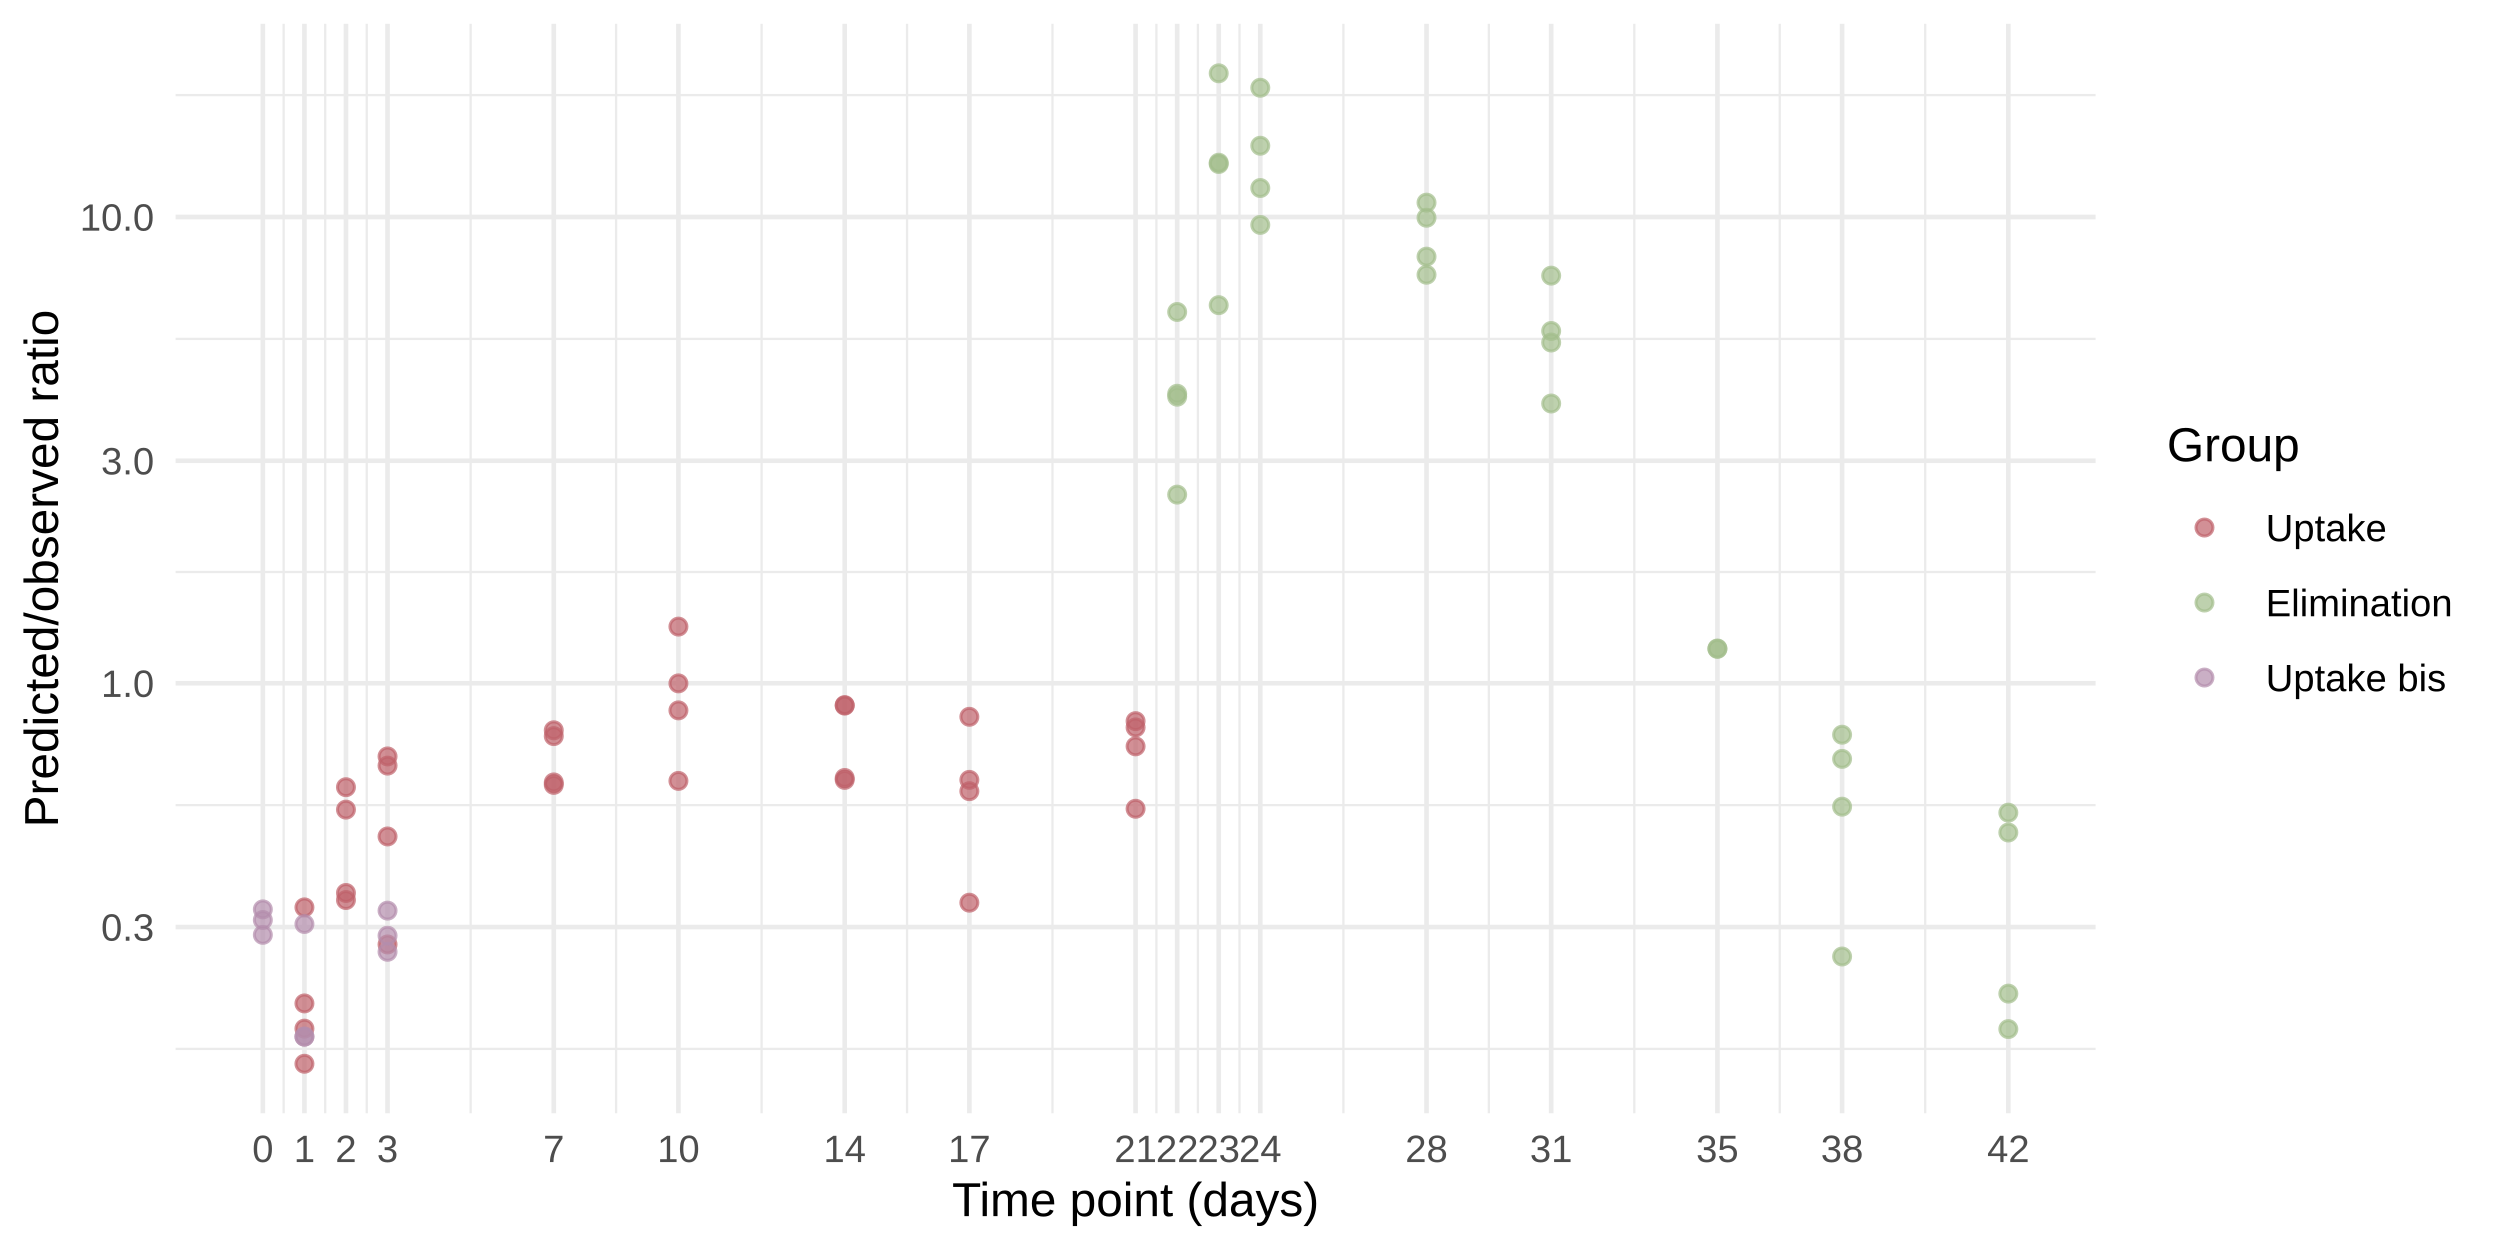
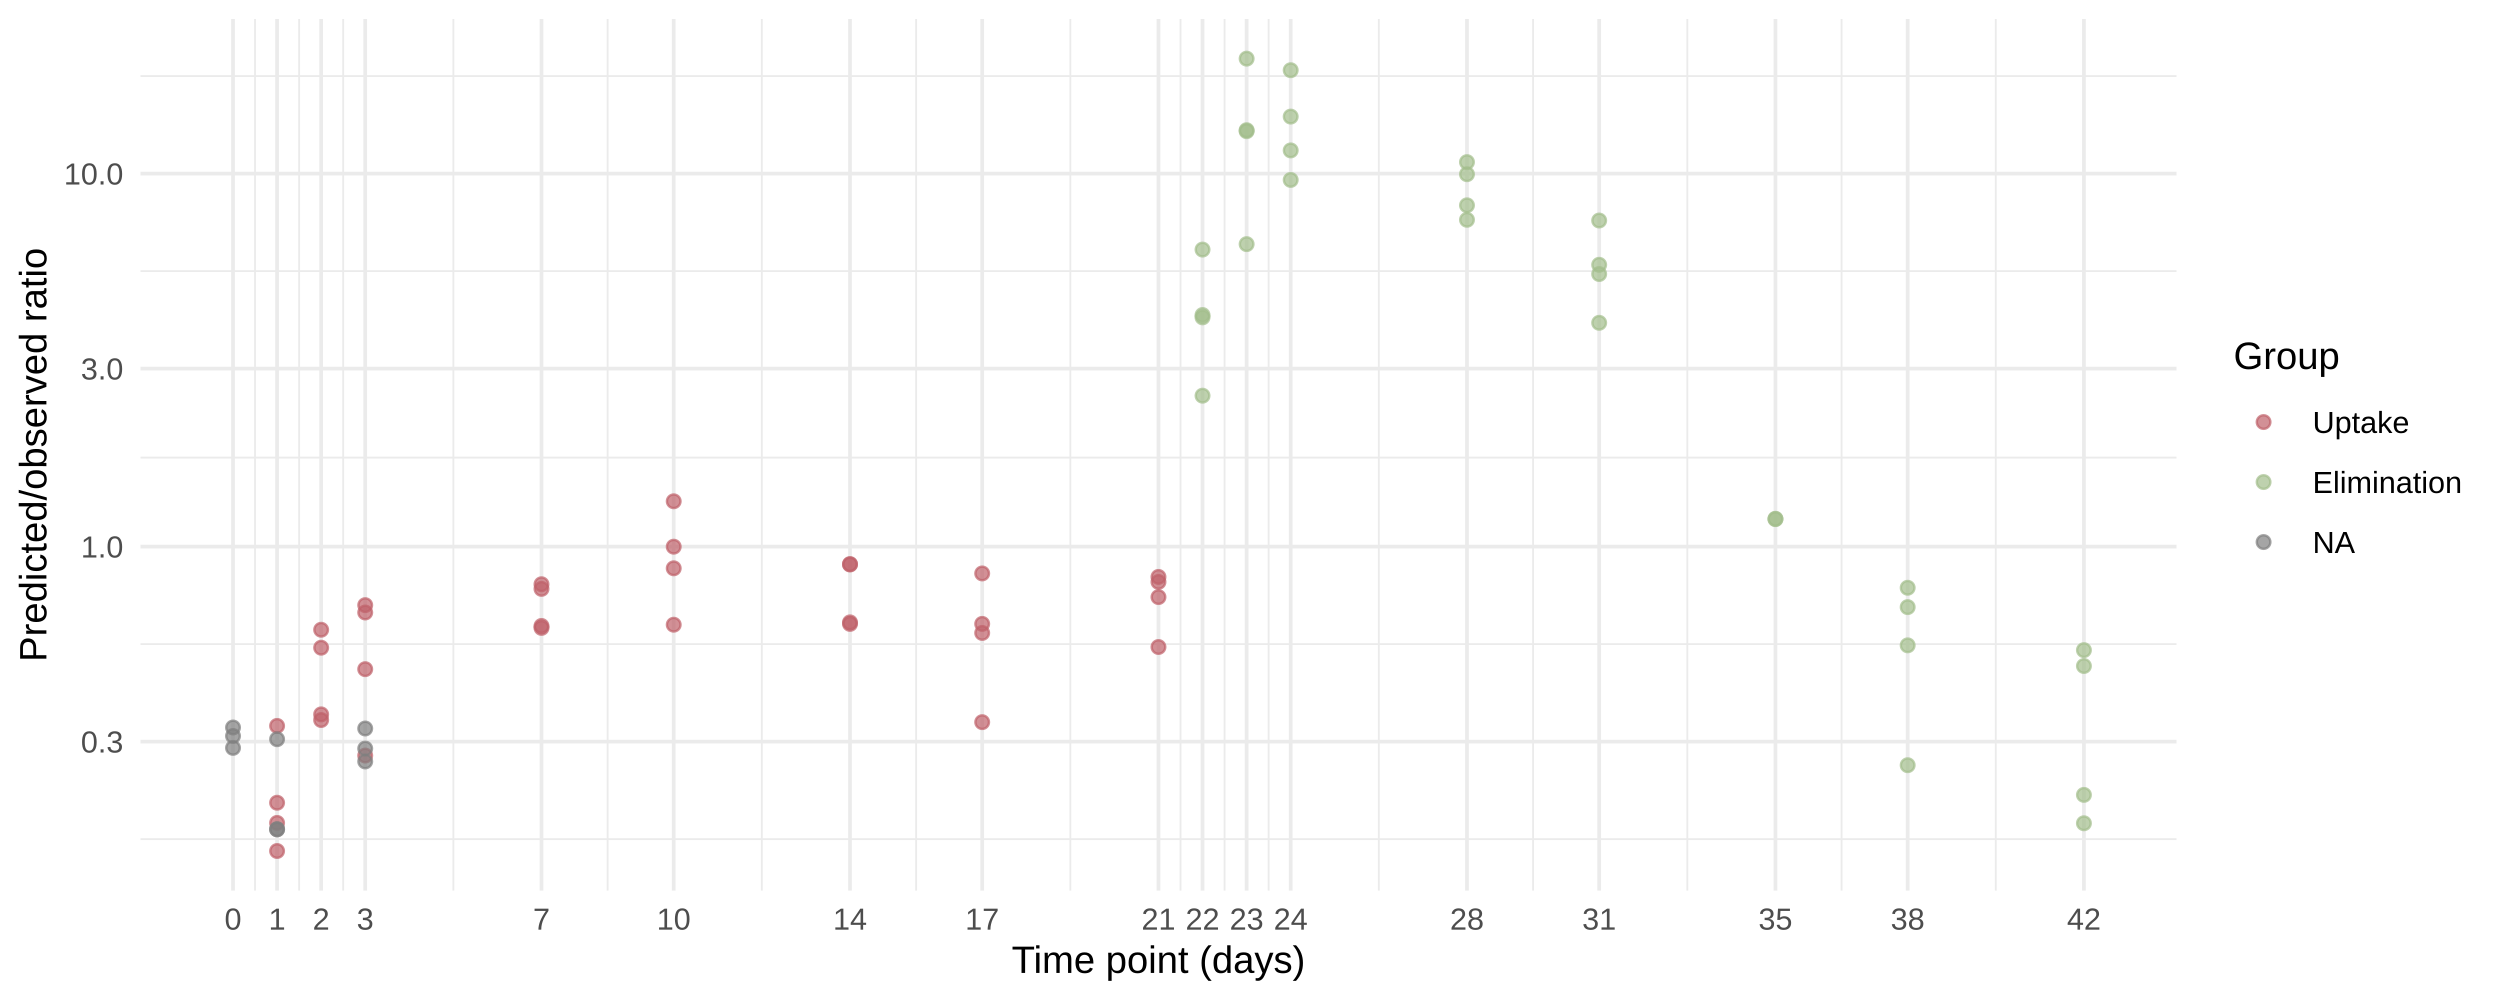
- <svg xmlns="http://www.w3.org/2000/svg" width="576.00pt" height="288.00pt" viewBox="0 0 576.00 288.00">
+ <svg xmlns="http://www.w3.org/2000/svg" width="720.00pt" height="288.00pt" viewBox="0 0 720.00 288.00">
  <g class="svglite">
    <defs>
      <style type="text/css">
    .svglite line, .svglite polyline, .svglite polygon, .svglite path, .svglite rect, .svglite circle {
      fill: none;
      stroke: #000000;
      stroke-linecap: round;
      stroke-linejoin: round;
      stroke-miterlimit: 10.00;
    }
    .svglite text {
      white-space: pre;
    }
    .svglite g.glyphgroup path {
      fill: inherit;
      stroke: none;
    }
  </style>
    </defs>
    <rect width="100%" height="100%" style="stroke: none; fill: #FFFFFF;" />
    <defs>
-       <clipPath id="cpMC4wMHw1NzYuMDB8MC4wMHwyODguMDA=">
-         <rect x="0.00" y="0.00" width="576.00" height="288.00" />
+       <clipPath id="cpMC4wMHw3MjAuMDB8MC4wMHwyODguMDA=">
+         <rect x="0.00" y="0.00" width="720.00" height="288.00" />
      </clipPath>
    </defs>
-     <g clip-path="url(#cpMC4wMHw1NzYuMDB8MC4wMHwyODguMDA=)">
-       <rect x="0.00" y="0.00" width="576.00" height="288.00" style="stroke-width: 1.07; stroke: none; fill: #FFFFFF;" />
+     <g clip-path="url(#cpMC4wMHw3MjAuMDB8MC4wMHwyODguMDA=)">
+       <rect x="0.00" y="0.00" width="720.00" height="288.00" style="stroke-width: 1.07; stroke: none; fill: #FFFFFF;" />
    </g>
    <defs>
-       <clipPath id="cpNDAuNDZ8NDgyLjgzfDUuNDh8MjU2LjUw">
-         <rect x="40.46" y="5.48" width="442.37" height="251.02" />
+       <clipPath id="cpNDAuNDZ8NjI2LjgzfDUuNDh8MjU2LjUw">
+         <rect x="40.46" y="5.48" width="586.37" height="251.02" />
      </clipPath>
    </defs>
-     <g clip-path="url(#cpNDAuNDZ8NDgyLjgzfDUuNDh8MjU2LjUw)">
-       <polyline points="40.46,241.67 482.83,241.67 " style="stroke-width: 0.53; stroke: #EBEBEB; stroke-linecap: butt;" />
-       <polyline points="40.46,185.50 482.83,185.50 " style="stroke-width: 0.53; stroke: #EBEBEB; stroke-linecap: butt;" />
-       <polyline points="40.46,131.79 482.83,131.79 " style="stroke-width: 0.53; stroke: #EBEBEB; stroke-linecap: butt;" />
-       <polyline points="40.46,78.08 482.83,78.08 " style="stroke-width: 0.53; stroke: #EBEBEB; stroke-linecap: butt;" />
-       <polyline points="40.46,21.91 482.83,21.91 " style="stroke-width: 0.53; stroke: #EBEBEB; stroke-linecap: butt;" />
-       <polyline points="65.35,256.50 65.35,5.48 " style="stroke-width: 0.53; stroke: #EBEBEB; stroke-linecap: butt;" />
-       <polyline points="74.93,256.50 74.93,5.48 " style="stroke-width: 0.53; stroke: #EBEBEB; stroke-linecap: butt;" />
-       <polyline points="84.50,256.50 84.50,5.48 " style="stroke-width: 0.53; stroke: #EBEBEB; stroke-linecap: butt;" />
-       <polyline points="108.44,256.50 108.44,5.48 " style="stroke-width: 0.53; stroke: #EBEBEB; stroke-linecap: butt;" />
-       <polyline points="141.95,256.50 141.95,5.48 " style="stroke-width: 0.53; stroke: #EBEBEB; stroke-linecap: butt;" />
-       <polyline points="175.47,256.50 175.47,5.48 " style="stroke-width: 0.53; stroke: #EBEBEB; stroke-linecap: butt;" />
-       <polyline points="208.98,256.50 208.98,5.48 " style="stroke-width: 0.53; stroke: #EBEBEB; stroke-linecap: butt;" />
-       <polyline points="242.49,256.50 242.49,5.48 " style="stroke-width: 0.53; stroke: #EBEBEB; stroke-linecap: butt;" />
-       <polyline points="266.43,256.50 266.43,5.48 " style="stroke-width: 0.53; stroke: #EBEBEB; stroke-linecap: butt;" />
-       <polyline points="276.00,256.50 276.00,5.48 " style="stroke-width: 0.53; stroke: #EBEBEB; stroke-linecap: butt;" />
-       <polyline points="285.58,256.50 285.58,5.48 " style="stroke-width: 0.53; stroke: #EBEBEB; stroke-linecap: butt;" />
-       <polyline points="309.52,256.50 309.52,5.48 " style="stroke-width: 0.53; stroke: #EBEBEB; stroke-linecap: butt;" />
-       <polyline points="343.03,256.50 343.03,5.48 " style="stroke-width: 0.53; stroke: #EBEBEB; stroke-linecap: butt;" />
-       <polyline points="376.54,256.50 376.54,5.48 " style="stroke-width: 0.53; stroke: #EBEBEB; stroke-linecap: butt;" />
-       <polyline points="410.06,256.50 410.06,5.48 " style="stroke-width: 0.53; stroke: #EBEBEB; stroke-linecap: butt;" />
-       <polyline points="443.57,256.50 443.57,5.48 " style="stroke-width: 0.53; stroke: #EBEBEB; stroke-linecap: butt;" />
-       <polyline points="40.46,213.59 482.83,213.59 " style="stroke-width: 1.07; stroke: #EBEBEB; stroke-linecap: butt;" />
-       <polyline points="40.46,157.42 482.83,157.42 " style="stroke-width: 1.07; stroke: #EBEBEB; stroke-linecap: butt;" />
-       <polyline points="40.46,106.16 482.83,106.16 " style="stroke-width: 1.07; stroke: #EBEBEB; stroke-linecap: butt;" />
-       <polyline points="40.46,50.00 482.83,50.00 " style="stroke-width: 1.07; stroke: #EBEBEB; stroke-linecap: butt;" />
-       <polyline points="70.14,256.50 70.14,5.48 " style="stroke-width: 1.07; stroke: #EBEBEB; stroke-linecap: butt;" />
-       <polyline points="79.71,256.50 79.71,5.48 " style="stroke-width: 1.07; stroke: #EBEBEB; stroke-linecap: butt;" />
-       <polyline points="89.29,256.50 89.29,5.48 " style="stroke-width: 1.07; stroke: #EBEBEB; stroke-linecap: butt;" />
-       <polyline points="127.59,256.50 127.59,5.48 " style="stroke-width: 1.07; stroke: #EBEBEB; stroke-linecap: butt;" />
-       <polyline points="156.31,256.50 156.31,5.48 " style="stroke-width: 1.07; stroke: #EBEBEB; stroke-linecap: butt;" />
-       <polyline points="194.62,256.50 194.62,5.48 " style="stroke-width: 1.07; stroke: #EBEBEB; stroke-linecap: butt;" />
-       <polyline points="223.34,256.50 223.34,5.48 " style="stroke-width: 1.07; stroke: #EBEBEB; stroke-linecap: butt;" />
-       <polyline points="261.64,256.50 261.64,5.48 " style="stroke-width: 1.07; stroke: #EBEBEB; stroke-linecap: butt;" />
-       <polyline points="271.22,256.50 271.22,5.48 " style="stroke-width: 1.07; stroke: #EBEBEB; stroke-linecap: butt;" />
-       <polyline points="280.79,256.50 280.79,5.48 " style="stroke-width: 1.07; stroke: #EBEBEB; stroke-linecap: butt;" />
-       <polyline points="290.37,256.50 290.37,5.48 " style="stroke-width: 1.07; stroke: #EBEBEB; stroke-linecap: butt;" />
-       <polyline points="328.67,256.50 328.67,5.48 " style="stroke-width: 1.07; stroke: #EBEBEB; stroke-linecap: butt;" />
-       <polyline points="357.39,256.50 357.39,5.48 " style="stroke-width: 1.07; stroke: #EBEBEB; stroke-linecap: butt;" />
-       <polyline points="395.69,256.50 395.69,5.48 " style="stroke-width: 1.07; stroke: #EBEBEB; stroke-linecap: butt;" />
-       <polyline points="424.42,256.50 424.42,5.48 " style="stroke-width: 1.07; stroke: #EBEBEB; stroke-linecap: butt;" />
-       <polyline points="462.72,256.50 462.72,5.48 " style="stroke-width: 1.07; stroke: #EBEBEB; stroke-linecap: butt;" />
-       <polyline points="60.56,256.50 60.56,5.48 " style="stroke-width: 1.07; stroke: #EBEBEB; stroke-linecap: butt;" />
-       <circle cx="70.14" cy="209.06" r="1.95" style="stroke-width: 0.71; stroke: #BF616A; stroke-opacity: 0.70; fill: #BF616A; fill-opacity: 0.70;" />
-       <circle cx="70.14" cy="237.00" r="1.95" style="stroke-width: 0.71; stroke: #BF616A; stroke-opacity: 0.70; fill: #BF616A; fill-opacity: 0.70;" />
-       <circle cx="70.14" cy="231.19" r="1.95" style="stroke-width: 0.71; stroke: #BF616A; stroke-opacity: 0.70; fill: #BF616A; fill-opacity: 0.70;" />
-       <circle cx="70.14" cy="245.09" r="1.95" style="stroke-width: 0.71; stroke: #BF616A; stroke-opacity: 0.70; fill: #BF616A; fill-opacity: 0.70;" />
-       <circle cx="79.71" cy="181.37" r="1.95" style="stroke-width: 0.71; stroke: #BF616A; stroke-opacity: 0.70; fill: #BF616A; fill-opacity: 0.70;" />
-       <circle cx="79.71" cy="207.37" r="1.95" style="stroke-width: 0.71; stroke: #BF616A; stroke-opacity: 0.70; fill: #BF616A; fill-opacity: 0.70;" />
-       <circle cx="79.71" cy="205.74" r="1.95" style="stroke-width: 0.71; stroke: #BF616A; stroke-opacity: 0.70; fill: #BF616A; fill-opacity: 0.70;" />
-       <circle cx="79.71" cy="186.54" r="1.95" style="stroke-width: 0.71; stroke: #BF616A; stroke-opacity: 0.70; fill: #BF616A; fill-opacity: 0.70;" />
-       <circle cx="89.29" cy="174.28" r="1.95" style="stroke-width: 0.71; stroke: #BF616A; stroke-opacity: 0.70; fill: #BF616A; fill-opacity: 0.70;" />
-       <circle cx="89.29" cy="176.40" r="1.95" style="stroke-width: 0.71; stroke: #BF616A; stroke-opacity: 0.70; fill: #BF616A; fill-opacity: 0.70;" />
-       <circle cx="89.29" cy="217.60" r="1.95" style="stroke-width: 0.71; stroke: #BF616A; stroke-opacity: 0.70; fill: #BF616A; fill-opacity: 0.70;" />
-       <circle cx="89.29" cy="192.72" r="1.95" style="stroke-width: 0.71; stroke: #BF616A; stroke-opacity: 0.70; fill: #BF616A; fill-opacity: 0.70;" />
-       <circle cx="127.59" cy="180.27" r="1.95" style="stroke-width: 0.71; stroke: #BF616A; stroke-opacity: 0.70; fill: #BF616A; fill-opacity: 0.70;" />
-       <circle cx="127.59" cy="168.26" r="1.95" style="stroke-width: 0.71; stroke: #BF616A; stroke-opacity: 0.70; fill: #BF616A; fill-opacity: 0.70;" />
-       <circle cx="127.59" cy="169.60" r="1.95" style="stroke-width: 0.71; stroke: #BF616A; stroke-opacity: 0.70; fill: #BF616A; fill-opacity: 0.70;" />
-       <circle cx="127.59" cy="180.84" r="1.95" style="stroke-width: 0.71; stroke: #BF616A; stroke-opacity: 0.70; fill: #BF616A; fill-opacity: 0.70;" />
-       <circle cx="156.31" cy="163.67" r="1.95" style="stroke-width: 0.71; stroke: #BF616A; stroke-opacity: 0.70; fill: #BF616A; fill-opacity: 0.70;" />
-       <circle cx="156.31" cy="144.37" r="1.95" style="stroke-width: 0.71; stroke: #BF616A; stroke-opacity: 0.70; fill: #BF616A; fill-opacity: 0.70;" />
-       <circle cx="156.31" cy="179.92" r="1.95" style="stroke-width: 0.71; stroke: #BF616A; stroke-opacity: 0.70; fill: #BF616A; fill-opacity: 0.70;" />
-       <circle cx="156.31" cy="157.45" r="1.95" style="stroke-width: 0.71; stroke: #BF616A; stroke-opacity: 0.70; fill: #BF616A; fill-opacity: 0.70;" />
-       <circle cx="194.62" cy="179.69" r="1.95" style="stroke-width: 0.71; stroke: #BF616A; stroke-opacity: 0.70; fill: #BF616A; fill-opacity: 0.70;" />
-       <circle cx="194.62" cy="162.45" r="1.95" style="stroke-width: 0.71; stroke: #BF616A; stroke-opacity: 0.70; fill: #BF616A; fill-opacity: 0.70;" />
-       <circle cx="194.62" cy="162.58" r="1.95" style="stroke-width: 0.71; stroke: #BF616A; stroke-opacity: 0.70; fill: #BF616A; fill-opacity: 0.70;" />
-       <circle cx="194.62" cy="179.24" r="1.95" style="stroke-width: 0.71; stroke: #BF616A; stroke-opacity: 0.70; fill: #BF616A; fill-opacity: 0.70;" />
-       <circle cx="223.34" cy="179.68" r="1.95" style="stroke-width: 0.71; stroke: #BF616A; stroke-opacity: 0.70; fill: #BF616A; fill-opacity: 0.70;" />
-       <circle cx="223.34" cy="165.15" r="1.95" style="stroke-width: 0.71; stroke: #BF616A; stroke-opacity: 0.70; fill: #BF616A; fill-opacity: 0.70;" />
-       <circle cx="223.34" cy="182.29" r="1.95" style="stroke-width: 0.71; stroke: #BF616A; stroke-opacity: 0.70; fill: #BF616A; fill-opacity: 0.70;" />
-       <circle cx="223.34" cy="207.98" r="1.95" style="stroke-width: 0.71; stroke: #BF616A; stroke-opacity: 0.70; fill: #BF616A; fill-opacity: 0.70;" />
-       <circle cx="261.64" cy="171.96" r="1.95" style="stroke-width: 0.71; stroke: #BF616A; stroke-opacity: 0.70; fill: #BF616A; fill-opacity: 0.70;" />
-       <circle cx="261.64" cy="166.15" r="1.95" style="stroke-width: 0.71; stroke: #BF616A; stroke-opacity: 0.70; fill: #BF616A; fill-opacity: 0.70;" />
-       <circle cx="261.64" cy="167.60" r="1.95" style="stroke-width: 0.71; stroke: #BF616A; stroke-opacity: 0.70; fill: #BF616A; fill-opacity: 0.70;" />
-       <circle cx="261.64" cy="186.34" r="1.95" style="stroke-width: 0.71; stroke: #BF616A; stroke-opacity: 0.70; fill: #BF616A; fill-opacity: 0.70;" />
-       <circle cx="271.22" cy="90.72" r="1.95" style="stroke-width: 0.71; stroke: #A3BE8C; stroke-opacity: 0.70; fill: #A3BE8C; fill-opacity: 0.70;" />
-       <circle cx="271.22" cy="91.40" r="1.95" style="stroke-width: 0.71; stroke: #A3BE8C; stroke-opacity: 0.70; fill: #A3BE8C; fill-opacity: 0.70;" />
-       <circle cx="271.22" cy="113.96" r="1.95" style="stroke-width: 0.71; stroke: #A3BE8C; stroke-opacity: 0.70; fill: #A3BE8C; fill-opacity: 0.70;" />
-       <circle cx="271.22" cy="71.88" r="1.95" style="stroke-width: 0.71; stroke: #A3BE8C; stroke-opacity: 0.70; fill: #A3BE8C; fill-opacity: 0.70;" />
-       <circle cx="280.79" cy="70.31" r="1.95" style="stroke-width: 0.71; stroke: #A3BE8C; stroke-opacity: 0.70; fill: #A3BE8C; fill-opacity: 0.70;" />
-       <circle cx="280.79" cy="37.79" r="1.95" style="stroke-width: 0.71; stroke: #A3BE8C; stroke-opacity: 0.70; fill: #A3BE8C; fill-opacity: 0.70;" />
-       <circle cx="280.79" cy="16.89" r="1.95" style="stroke-width: 0.71; stroke: #A3BE8C; stroke-opacity: 0.70; fill: #A3BE8C; fill-opacity: 0.70;" />
-       <circle cx="280.79" cy="37.49" r="1.95" style="stroke-width: 0.71; stroke: #A3BE8C; stroke-opacity: 0.70; fill: #A3BE8C; fill-opacity: 0.70;" />
-       <circle cx="290.37" cy="43.32" r="1.95" style="stroke-width: 0.71; stroke: #A3BE8C; stroke-opacity: 0.70; fill: #A3BE8C; fill-opacity: 0.70;" />
-       <circle cx="290.37" cy="51.82" r="1.95" style="stroke-width: 0.71; stroke: #A3BE8C; stroke-opacity: 0.70; fill: #A3BE8C; fill-opacity: 0.70;" />
-       <circle cx="290.37" cy="20.22" r="1.95" style="stroke-width: 0.71; stroke: #A3BE8C; stroke-opacity: 0.70; fill: #A3BE8C; fill-opacity: 0.70;" />
-       <circle cx="290.37" cy="33.58" r="1.95" style="stroke-width: 0.71; stroke: #A3BE8C; stroke-opacity: 0.70; fill: #A3BE8C; fill-opacity: 0.70;" />
-       <circle cx="328.67" cy="46.69" r="1.95" style="stroke-width: 0.71; stroke: #A3BE8C; stroke-opacity: 0.70; fill: #A3BE8C; fill-opacity: 0.70;" />
-       <circle cx="328.67" cy="59.13" r="1.95" style="stroke-width: 0.71; stroke: #A3BE8C; stroke-opacity: 0.70; fill: #A3BE8C; fill-opacity: 0.70;" />
-       <circle cx="328.67" cy="50.17" r="1.95" style="stroke-width: 0.71; stroke: #A3BE8C; stroke-opacity: 0.70; fill: #A3BE8C; fill-opacity: 0.70;" />
-       <circle cx="328.67" cy="63.30" r="1.95" style="stroke-width: 0.71; stroke: #A3BE8C; stroke-opacity: 0.70; fill: #A3BE8C; fill-opacity: 0.70;" />
-       <circle cx="357.39" cy="63.51" r="1.95" style="stroke-width: 0.71; stroke: #A3BE8C; stroke-opacity: 0.70; fill: #A3BE8C; fill-opacity: 0.70;" />
-       <circle cx="357.39" cy="78.92" r="1.95" style="stroke-width: 0.71; stroke: #A3BE8C; stroke-opacity: 0.70; fill: #A3BE8C; fill-opacity: 0.70;" />
-       <circle cx="357.39" cy="92.97" r="1.95" style="stroke-width: 0.71; stroke: #A3BE8C; stroke-opacity: 0.70; fill: #A3BE8C; fill-opacity: 0.70;" />
-       <circle cx="357.39" cy="76.26" r="1.95" style="stroke-width: 0.71; stroke: #A3BE8C; stroke-opacity: 0.70; fill: #A3BE8C; fill-opacity: 0.70;" />
-       <circle cx="395.69" cy="149.51" r="1.95" style="stroke-width: 0.71; stroke: #A3BE8C; stroke-opacity: 0.70; fill: #A3BE8C; fill-opacity: 0.70;" />
-       <circle cx="395.69" cy="149.41" r="1.95" style="stroke-width: 0.71; stroke: #A3BE8C; stroke-opacity: 0.70; fill: #A3BE8C; fill-opacity: 0.70;" />
-       <circle cx="424.42" cy="185.86" r="1.95" style="stroke-width: 0.71; stroke: #A3BE8C; stroke-opacity: 0.70; fill: #A3BE8C; fill-opacity: 0.70;" />
-       <circle cx="424.42" cy="220.38" r="1.95" style="stroke-width: 0.71; stroke: #A3BE8C; stroke-opacity: 0.70; fill: #A3BE8C; fill-opacity: 0.70;" />
-       <circle cx="424.42" cy="169.28" r="1.95" style="stroke-width: 0.71; stroke: #A3BE8C; stroke-opacity: 0.70; fill: #A3BE8C; fill-opacity: 0.70;" />
-       <circle cx="424.42" cy="174.85" r="1.95" style="stroke-width: 0.71; stroke: #A3BE8C; stroke-opacity: 0.70; fill: #A3BE8C; fill-opacity: 0.70;" />
-       <circle cx="462.72" cy="237.10" r="1.95" style="stroke-width: 0.71; stroke: #A3BE8C; stroke-opacity: 0.70; fill: #A3BE8C; fill-opacity: 0.70;" />
-       <circle cx="462.72" cy="191.81" r="1.95" style="stroke-width: 0.71; stroke: #A3BE8C; stroke-opacity: 0.70; fill: #A3BE8C; fill-opacity: 0.70;" />
-       <circle cx="462.72" cy="187.24" r="1.95" style="stroke-width: 0.71; stroke: #A3BE8C; stroke-opacity: 0.70; fill: #A3BE8C; fill-opacity: 0.70;" />
-       <circle cx="462.72" cy="228.93" r="1.95" style="stroke-width: 0.71; stroke: #A3BE8C; stroke-opacity: 0.70; fill: #A3BE8C; fill-opacity: 0.70;" />
-       <circle cx="60.56" cy="215.39" r="1.95" style="stroke-width: 0.71; stroke: #B48EAD; stroke-opacity: 0.70; fill: #B48EAD; fill-opacity: 0.70;" />
-       <circle cx="60.56" cy="211.97" r="1.95" style="stroke-width: 0.71; stroke: #B48EAD; stroke-opacity: 0.70; fill: #B48EAD; fill-opacity: 0.70;" />
-       <circle cx="60.56" cy="209.52" r="1.95" style="stroke-width: 0.71; stroke: #B48EAD; stroke-opacity: 0.70; fill: #B48EAD; fill-opacity: 0.70;" />
-       <circle cx="70.14" cy="238.82" r="1.95" style="stroke-width: 0.71; stroke: #B48EAD; stroke-opacity: 0.70; fill: #B48EAD; fill-opacity: 0.70;" />
-       <circle cx="70.14" cy="212.89" r="1.95" style="stroke-width: 0.71; stroke: #B48EAD; stroke-opacity: 0.70; fill: #B48EAD; fill-opacity: 0.70;" />
-       <circle cx="70.14" cy="238.85" r="1.95" style="stroke-width: 0.71; stroke: #B48EAD; stroke-opacity: 0.70; fill: #B48EAD; fill-opacity: 0.70;" />
-       <circle cx="89.29" cy="215.58" r="1.95" style="stroke-width: 0.71; stroke: #B48EAD; stroke-opacity: 0.70; fill: #B48EAD; fill-opacity: 0.70;" />
-       <circle cx="89.29" cy="219.30" r="1.95" style="stroke-width: 0.71; stroke: #B48EAD; stroke-opacity: 0.70; fill: #B48EAD; fill-opacity: 0.70;" />
-       <circle cx="89.29" cy="209.81" r="1.95" style="stroke-width: 0.71; stroke: #B48EAD; stroke-opacity: 0.70; fill: #B48EAD; fill-opacity: 0.70;" />
+     <g clip-path="url(#cpNDAuNDZ8NjI2LjgzfDUuNDh8MjU2LjUw)">
+       <polyline points="40.46,241.67 626.83,241.67 " style="stroke-width: 0.53; stroke: #EBEBEB; stroke-linecap: butt;" />
+       <polyline points="40.46,185.50 626.83,185.50 " style="stroke-width: 0.53; stroke: #EBEBEB; stroke-linecap: butt;" />
+       <polyline points="40.46,131.79 626.83,131.79 " style="stroke-width: 0.53; stroke: #EBEBEB; stroke-linecap: butt;" />
+       <polyline points="40.46,78.08 626.83,78.08 " style="stroke-width: 0.53; stroke: #EBEBEB; stroke-linecap: butt;" />
+       <polyline points="40.46,21.91 626.83,21.91 " style="stroke-width: 0.53; stroke: #EBEBEB; stroke-linecap: butt;" />
+       <polyline points="73.45,256.50 73.45,5.48 " style="stroke-width: 0.53; stroke: #EBEBEB; stroke-linecap: butt;" />
+       <polyline points="86.15,256.50 86.15,5.48 " style="stroke-width: 0.53; stroke: #EBEBEB; stroke-linecap: butt;" />
+       <polyline points="98.84,256.50 98.84,5.48 " style="stroke-width: 0.53; stroke: #EBEBEB; stroke-linecap: butt;" />
+       <polyline points="130.57,256.50 130.57,5.48 " style="stroke-width: 0.53; stroke: #EBEBEB; stroke-linecap: butt;" />
+       <polyline points="174.99,256.50 174.99,5.48 " style="stroke-width: 0.53; stroke: #EBEBEB; stroke-linecap: butt;" />
+       <polyline points="219.41,256.50 219.41,5.48 " style="stroke-width: 0.53; stroke: #EBEBEB; stroke-linecap: butt;" />
+       <polyline points="263.84,256.50 263.84,5.48 " style="stroke-width: 0.53; stroke: #EBEBEB; stroke-linecap: butt;" />
+       <polyline points="308.26,256.50 308.26,5.48 " style="stroke-width: 0.53; stroke: #EBEBEB; stroke-linecap: butt;" />
+       <polyline points="339.99,256.50 339.99,5.48 " style="stroke-width: 0.53; stroke: #EBEBEB; stroke-linecap: butt;" />
+       <polyline points="352.68,256.50 352.68,5.48 " style="stroke-width: 0.53; stroke: #EBEBEB; stroke-linecap: butt;" />
+       <polyline points="365.37,256.50 365.37,5.48 " style="stroke-width: 0.53; stroke: #EBEBEB; stroke-linecap: butt;" />
+       <polyline points="397.10,256.50 397.10,5.48 " style="stroke-width: 0.53; stroke: #EBEBEB; stroke-linecap: butt;" />
+       <polyline points="441.52,256.50 441.52,5.48 " style="stroke-width: 0.53; stroke: #EBEBEB; stroke-linecap: butt;" />
+       <polyline points="485.95,256.50 485.95,5.48 " style="stroke-width: 0.53; stroke: #EBEBEB; stroke-linecap: butt;" />
+       <polyline points="530.37,256.50 530.37,5.48 " style="stroke-width: 0.53; stroke: #EBEBEB; stroke-linecap: butt;" />
+       <polyline points="574.79,256.50 574.79,5.48 " style="stroke-width: 0.53; stroke: #EBEBEB; stroke-linecap: butt;" />
+       <polyline points="40.46,213.59 626.83,213.59 " style="stroke-width: 1.07; stroke: #EBEBEB; stroke-linecap: butt;" />
+       <polyline points="40.46,157.42 626.83,157.42 " style="stroke-width: 1.07; stroke: #EBEBEB; stroke-linecap: butt;" />
+       <polyline points="40.46,106.16 626.83,106.16 " style="stroke-width: 1.07; stroke: #EBEBEB; stroke-linecap: butt;" />
+       <polyline points="40.46,50.00 626.83,50.00 " style="stroke-width: 1.07; stroke: #EBEBEB; stroke-linecap: butt;" />
+       <polyline points="79.80,256.50 79.80,5.48 " style="stroke-width: 1.07; stroke: #EBEBEB; stroke-linecap: butt;" />
+       <polyline points="92.49,256.50 92.49,5.48 " style="stroke-width: 1.07; stroke: #EBEBEB; stroke-linecap: butt;" />
+       <polyline points="105.18,256.50 105.18,5.48 " style="stroke-width: 1.07; stroke: #EBEBEB; stroke-linecap: butt;" />
+       <polyline points="155.95,256.50 155.95,5.48 " style="stroke-width: 1.07; stroke: #EBEBEB; stroke-linecap: butt;" />
+       <polyline points="194.03,256.50 194.03,5.48 " style="stroke-width: 1.07; stroke: #EBEBEB; stroke-linecap: butt;" />
+       <polyline points="244.80,256.50 244.80,5.48 " style="stroke-width: 1.07; stroke: #EBEBEB; stroke-linecap: butt;" />
+       <polyline points="282.87,256.50 282.87,5.48 " style="stroke-width: 1.07; stroke: #EBEBEB; stroke-linecap: butt;" />
+       <polyline points="333.64,256.50 333.64,5.48 " style="stroke-width: 1.07; stroke: #EBEBEB; stroke-linecap: butt;" />
+       <polyline points="346.33,256.50 346.33,5.48 " style="stroke-width: 1.07; stroke: #EBEBEB; stroke-linecap: butt;" />
+       <polyline points="359.03,256.50 359.03,5.48 " style="stroke-width: 1.07; stroke: #EBEBEB; stroke-linecap: butt;" />
+       <polyline points="371.72,256.50 371.72,5.48 " style="stroke-width: 1.07; stroke: #EBEBEB; stroke-linecap: butt;" />
+       <polyline points="422.49,256.50 422.49,5.48 " style="stroke-width: 1.07; stroke: #EBEBEB; stroke-linecap: butt;" />
+       <polyline points="460.56,256.50 460.56,5.48 " style="stroke-width: 1.07; stroke: #EBEBEB; stroke-linecap: butt;" />
+       <polyline points="511.33,256.50 511.33,5.48 " style="stroke-width: 1.07; stroke: #EBEBEB; stroke-linecap: butt;" />
+       <polyline points="549.41,256.50 549.41,5.48 " style="stroke-width: 1.07; stroke: #EBEBEB; stroke-linecap: butt;" />
+       <polyline points="600.17,256.50 600.17,5.48 " style="stroke-width: 1.07; stroke: #EBEBEB; stroke-linecap: butt;" />
+       <polyline points="67.11,256.50 67.11,5.48 " style="stroke-width: 1.07; stroke: #EBEBEB; stroke-linecap: butt;" />
+       <circle cx="79.80" cy="209.06" r="1.95" style="stroke-width: 0.71; stroke: #BF616A; stroke-opacity: 0.70; fill: #BF616A; fill-opacity: 0.70;" />
+       <circle cx="79.80" cy="237.00" r="1.95" style="stroke-width: 0.71; stroke: #BF616A; stroke-opacity: 0.70; fill: #BF616A; fill-opacity: 0.70;" />
+       <circle cx="79.80" cy="231.19" r="1.95" style="stroke-width: 0.71; stroke: #BF616A; stroke-opacity: 0.70; fill: #BF616A; fill-opacity: 0.70;" />
+       <circle cx="79.80" cy="245.09" r="1.95" style="stroke-width: 0.71; stroke: #BF616A; stroke-opacity: 0.70; fill: #BF616A; fill-opacity: 0.70;" />
+       <circle cx="92.49" cy="181.37" r="1.95" style="stroke-width: 0.71; stroke: #BF616A; stroke-opacity: 0.70; fill: #BF616A; fill-opacity: 0.70;" />
+       <circle cx="92.49" cy="207.37" r="1.95" style="stroke-width: 0.71; stroke: #BF616A; stroke-opacity: 0.70; fill: #BF616A; fill-opacity: 0.70;" />
+       <circle cx="92.49" cy="205.74" r="1.95" style="stroke-width: 0.71; stroke: #BF616A; stroke-opacity: 0.70; fill: #BF616A; fill-opacity: 0.70;" />
+       <circle cx="92.49" cy="186.54" r="1.95" style="stroke-width: 0.71; stroke: #BF616A; stroke-opacity: 0.70; fill: #BF616A; fill-opacity: 0.70;" />
+       <circle cx="105.18" cy="174.28" r="1.95" style="stroke-width: 0.71; stroke: #BF616A; stroke-opacity: 0.70; fill: #BF616A; fill-opacity: 0.70;" />
+       <circle cx="105.18" cy="176.40" r="1.95" style="stroke-width: 0.71; stroke: #BF616A; stroke-opacity: 0.70; fill: #BF616A; fill-opacity: 0.70;" />
+       <circle cx="105.18" cy="217.60" r="1.95" style="stroke-width: 0.71; stroke: #BF616A; stroke-opacity: 0.70; fill: #BF616A; fill-opacity: 0.70;" />
+       <circle cx="105.18" cy="192.72" r="1.95" style="stroke-width: 0.71; stroke: #BF616A; stroke-opacity: 0.70; fill: #BF616A; fill-opacity: 0.70;" />
+       <circle cx="155.95" cy="180.27" r="1.95" style="stroke-width: 0.71; stroke: #BF616A; stroke-opacity: 0.70; fill: #BF616A; fill-opacity: 0.70;" />
+       <circle cx="155.95" cy="168.26" r="1.95" style="stroke-width: 0.71; stroke: #BF616A; stroke-opacity: 0.70; fill: #BF616A; fill-opacity: 0.70;" />
+       <circle cx="155.95" cy="169.60" r="1.95" style="stroke-width: 0.71; stroke: #BF616A; stroke-opacity: 0.70; fill: #BF616A; fill-opacity: 0.70;" />
+       <circle cx="155.95" cy="180.84" r="1.95" style="stroke-width: 0.71; stroke: #BF616A; stroke-opacity: 0.70; fill: #BF616A; fill-opacity: 0.70;" />
+       <circle cx="194.03" cy="163.67" r="1.95" style="stroke-width: 0.71; stroke: #BF616A; stroke-opacity: 0.70; fill: #BF616A; fill-opacity: 0.70;" />
+       <circle cx="194.03" cy="144.37" r="1.95" style="stroke-width: 0.71; stroke: #BF616A; stroke-opacity: 0.70; fill: #BF616A; fill-opacity: 0.70;" />
+       <circle cx="194.03" cy="179.92" r="1.95" style="stroke-width: 0.71; stroke: #BF616A; stroke-opacity: 0.70; fill: #BF616A; fill-opacity: 0.70;" />
+       <circle cx="194.03" cy="157.45" r="1.95" style="stroke-width: 0.71; stroke: #BF616A; stroke-opacity: 0.70; fill: #BF616A; fill-opacity: 0.70;" />
+       <circle cx="244.80" cy="179.69" r="1.95" style="stroke-width: 0.71; stroke: #BF616A; stroke-opacity: 0.70; fill: #BF616A; fill-opacity: 0.70;" />
+       <circle cx="244.80" cy="162.45" r="1.95" style="stroke-width: 0.71; stroke: #BF616A; stroke-opacity: 0.70; fill: #BF616A; fill-opacity: 0.70;" />
+       <circle cx="244.80" cy="162.58" r="1.95" style="stroke-width: 0.71; stroke: #BF616A; stroke-opacity: 0.70; fill: #BF616A; fill-opacity: 0.70;" />
+       <circle cx="244.80" cy="179.24" r="1.95" style="stroke-width: 0.71; stroke: #BF616A; stroke-opacity: 0.70; fill: #BF616A; fill-opacity: 0.70;" />
+       <circle cx="282.87" cy="179.68" r="1.95" style="stroke-width: 0.71; stroke: #BF616A; stroke-opacity: 0.70; fill: #BF616A; fill-opacity: 0.70;" />
+       <circle cx="282.87" cy="165.15" r="1.95" style="stroke-width: 0.71; stroke: #BF616A; stroke-opacity: 0.70; fill: #BF616A; fill-opacity: 0.70;" />
+       <circle cx="282.87" cy="182.29" r="1.95" style="stroke-width: 0.71; stroke: #BF616A; stroke-opacity: 0.70; fill: #BF616A; fill-opacity: 0.70;" />
+       <circle cx="282.87" cy="207.98" r="1.95" style="stroke-width: 0.71; stroke: #BF616A; stroke-opacity: 0.70; fill: #BF616A; fill-opacity: 0.70;" />
+       <circle cx="333.64" cy="171.96" r="1.95" style="stroke-width: 0.71; stroke: #BF616A; stroke-opacity: 0.70; fill: #BF616A; fill-opacity: 0.70;" />
+       <circle cx="333.64" cy="166.15" r="1.95" style="stroke-width: 0.71; stroke: #BF616A; stroke-opacity: 0.70; fill: #BF616A; fill-opacity: 0.70;" />
+       <circle cx="333.64" cy="167.60" r="1.95" style="stroke-width: 0.71; stroke: #BF616A; stroke-opacity: 0.70; fill: #BF616A; fill-opacity: 0.70;" />
+       <circle cx="333.64" cy="186.34" r="1.95" style="stroke-width: 0.71; stroke: #BF616A; stroke-opacity: 0.70; fill: #BF616A; fill-opacity: 0.70;" />
+       <circle cx="346.33" cy="90.72" r="1.95" style="stroke-width: 0.71; stroke: #A3BE8C; stroke-opacity: 0.70; fill: #A3BE8C; fill-opacity: 0.70;" />
+       <circle cx="346.33" cy="91.40" r="1.95" style="stroke-width: 0.71; stroke: #A3BE8C; stroke-opacity: 0.70; fill: #A3BE8C; fill-opacity: 0.70;" />
+       <circle cx="346.33" cy="113.96" r="1.95" style="stroke-width: 0.71; stroke: #A3BE8C; stroke-opacity: 0.70; fill: #A3BE8C; fill-opacity: 0.70;" />
+       <circle cx="346.33" cy="71.88" r="1.95" style="stroke-width: 0.71; stroke: #A3BE8C; stroke-opacity: 0.70; fill: #A3BE8C; fill-opacity: 0.70;" />
+       <circle cx="359.03" cy="70.31" r="1.95" style="stroke-width: 0.71; stroke: #A3BE8C; stroke-opacity: 0.70; fill: #A3BE8C; fill-opacity: 0.70;" />
+       <circle cx="359.03" cy="37.79" r="1.95" style="stroke-width: 0.71; stroke: #A3BE8C; stroke-opacity: 0.70; fill: #A3BE8C; fill-opacity: 0.70;" />
+       <circle cx="359.03" cy="16.89" r="1.95" style="stroke-width: 0.71; stroke: #A3BE8C; stroke-opacity: 0.70; fill: #A3BE8C; fill-opacity: 0.70;" />
+       <circle cx="359.03" cy="37.49" r="1.95" style="stroke-width: 0.71; stroke: #A3BE8C; stroke-opacity: 0.70; fill: #A3BE8C; fill-opacity: 0.70;" />
+       <circle cx="371.72" cy="43.32" r="1.95" style="stroke-width: 0.71; stroke: #A3BE8C; stroke-opacity: 0.70; fill: #A3BE8C; fill-opacity: 0.70;" />
+       <circle cx="371.72" cy="51.82" r="1.95" style="stroke-width: 0.71; stroke: #A3BE8C; stroke-opacity: 0.70; fill: #A3BE8C; fill-opacity: 0.70;" />
+       <circle cx="371.72" cy="20.22" r="1.95" style="stroke-width: 0.71; stroke: #A3BE8C; stroke-opacity: 0.70; fill: #A3BE8C; fill-opacity: 0.70;" />
+       <circle cx="371.72" cy="33.58" r="1.95" style="stroke-width: 0.71; stroke: #A3BE8C; stroke-opacity: 0.70; fill: #A3BE8C; fill-opacity: 0.70;" />
+       <circle cx="422.49" cy="46.69" r="1.95" style="stroke-width: 0.71; stroke: #A3BE8C; stroke-opacity: 0.70; fill: #A3BE8C; fill-opacity: 0.70;" />
+       <circle cx="422.49" cy="59.13" r="1.95" style="stroke-width: 0.71; stroke: #A3BE8C; stroke-opacity: 0.70; fill: #A3BE8C; fill-opacity: 0.70;" />
+       <circle cx="422.49" cy="50.17" r="1.95" style="stroke-width: 0.71; stroke: #A3BE8C; stroke-opacity: 0.70; fill: #A3BE8C; fill-opacity: 0.70;" />
+       <circle cx="422.49" cy="63.30" r="1.95" style="stroke-width: 0.71; stroke: #A3BE8C; stroke-opacity: 0.70; fill: #A3BE8C; fill-opacity: 0.70;" />
+       <circle cx="460.56" cy="63.51" r="1.95" style="stroke-width: 0.71; stroke: #A3BE8C; stroke-opacity: 0.70; fill: #A3BE8C; fill-opacity: 0.70;" />
+       <circle cx="460.56" cy="78.92" r="1.95" style="stroke-width: 0.71; stroke: #A3BE8C; stroke-opacity: 0.70; fill: #A3BE8C; fill-opacity: 0.70;" />
+       <circle cx="460.56" cy="92.97" r="1.95" style="stroke-width: 0.71; stroke: #A3BE8C; stroke-opacity: 0.70; fill: #A3BE8C; fill-opacity: 0.70;" />
+       <circle cx="460.56" cy="76.26" r="1.95" style="stroke-width: 0.71; stroke: #A3BE8C; stroke-opacity: 0.70; fill: #A3BE8C; fill-opacity: 0.70;" />
+       <circle cx="511.33" cy="149.51" r="1.95" style="stroke-width: 0.71; stroke: #A3BE8C; stroke-opacity: 0.70; fill: #A3BE8C; fill-opacity: 0.70;" />
+       <circle cx="511.33" cy="149.41" r="1.95" style="stroke-width: 0.71; stroke: #A3BE8C; stroke-opacity: 0.70; fill: #A3BE8C; fill-opacity: 0.70;" />
+       <circle cx="549.41" cy="185.86" r="1.95" style="stroke-width: 0.71; stroke: #A3BE8C; stroke-opacity: 0.70; fill: #A3BE8C; fill-opacity: 0.70;" />
+       <circle cx="549.41" cy="220.38" r="1.95" style="stroke-width: 0.71; stroke: #A3BE8C; stroke-opacity: 0.70; fill: #A3BE8C; fill-opacity: 0.70;" />
+       <circle cx="549.41" cy="169.28" r="1.95" style="stroke-width: 0.71; stroke: #A3BE8C; stroke-opacity: 0.70; fill: #A3BE8C; fill-opacity: 0.70;" />
+       <circle cx="549.41" cy="174.85" r="1.95" style="stroke-width: 0.71; stroke: #A3BE8C; stroke-opacity: 0.70; fill: #A3BE8C; fill-opacity: 0.70;" />
+       <circle cx="600.17" cy="237.10" r="1.95" style="stroke-width: 0.71; stroke: #A3BE8C; stroke-opacity: 0.70; fill: #A3BE8C; fill-opacity: 0.70;" />
+       <circle cx="600.17" cy="191.81" r="1.95" style="stroke-width: 0.71; stroke: #A3BE8C; stroke-opacity: 0.70; fill: #A3BE8C; fill-opacity: 0.70;" />
+       <circle cx="600.17" cy="187.24" r="1.95" style="stroke-width: 0.71; stroke: #A3BE8C; stroke-opacity: 0.70; fill: #A3BE8C; fill-opacity: 0.70;" />
+       <circle cx="600.17" cy="228.93" r="1.95" style="stroke-width: 0.71; stroke: #A3BE8C; stroke-opacity: 0.70; fill: #A3BE8C; fill-opacity: 0.70;" />
+       <circle cx="67.11" cy="215.39" r="1.95" style="stroke-width: 0.71; stroke: #7F7F7F; stroke-opacity: 0.70; fill: #7F7F7F; fill-opacity: 0.70;" />
+       <circle cx="67.11" cy="211.97" r="1.95" style="stroke-width: 0.71; stroke: #7F7F7F; stroke-opacity: 0.70; fill: #7F7F7F; fill-opacity: 0.70;" />
+       <circle cx="67.11" cy="209.52" r="1.95" style="stroke-width: 0.71; stroke: #7F7F7F; stroke-opacity: 0.70; fill: #7F7F7F; fill-opacity: 0.70;" />
+       <circle cx="79.80" cy="238.82" r="1.95" style="stroke-width: 0.71; stroke: #7F7F7F; stroke-opacity: 0.70; fill: #7F7F7F; fill-opacity: 0.70;" />
+       <circle cx="79.80" cy="212.89" r="1.95" style="stroke-width: 0.71; stroke: #7F7F7F; stroke-opacity: 0.70; fill: #7F7F7F; fill-opacity: 0.70;" />
+       <circle cx="79.80" cy="238.85" r="1.95" style="stroke-width: 0.71; stroke: #7F7F7F; stroke-opacity: 0.70; fill: #7F7F7F; fill-opacity: 0.70;" />
+       <circle cx="105.18" cy="215.58" r="1.95" style="stroke-width: 0.71; stroke: #7F7F7F; stroke-opacity: 0.70; fill: #7F7F7F; fill-opacity: 0.70;" />
+       <circle cx="105.18" cy="219.30" r="1.95" style="stroke-width: 0.71; stroke: #7F7F7F; stroke-opacity: 0.70; fill: #7F7F7F; fill-opacity: 0.70;" />
+       <circle cx="105.18" cy="209.81" r="1.95" style="stroke-width: 0.71; stroke: #7F7F7F; stroke-opacity: 0.70; fill: #7F7F7F; fill-opacity: 0.70;" />
    </g>
-     <g clip-path="url(#cpMC4wMHw1NzYuMDB8MC4wMHwyODguMDA=)">
+     <g clip-path="url(#cpMC4wMHw3MjAuMDB8MC4wMHwyODguMDA=)">
      <text x="35.52" y="216.74" text-anchor="end" style="font-size: 8.80px;fill: #4D4D4D; font-family: &quot;Arial&quot;;" textLength="12.22px" lengthAdjust="spacingAndGlyphs">0.3</text>
      <text x="35.52" y="160.57" text-anchor="end" style="font-size: 8.80px;fill: #4D4D4D; font-family: &quot;Arial&quot;;" textLength="12.22px" lengthAdjust="spacingAndGlyphs">1.0</text>
      <text x="35.52" y="109.31" text-anchor="end" style="font-size: 8.80px;fill: #4D4D4D; font-family: &quot;Arial&quot;;" textLength="12.22px" lengthAdjust="spacingAndGlyphs">3.0</text>
      <text x="35.52" y="53.15" text-anchor="end" style="font-size: 8.80px;fill: #4D4D4D; font-family: &quot;Arial&quot;;" textLength="17.11px" lengthAdjust="spacingAndGlyphs">10.0</text>
-       <text x="70.14" y="267.74" text-anchor="middle" style="font-size: 8.80px;fill: #4D4D4D; font-family: &quot;Arial&quot;;" textLength="4.89px" lengthAdjust="spacingAndGlyphs">1</text>
-       <text x="79.71" y="267.74" text-anchor="middle" style="font-size: 8.80px;fill: #4D4D4D; font-family: &quot;Arial&quot;;" textLength="4.89px" lengthAdjust="spacingAndGlyphs">2</text>
-       <text x="89.29" y="267.74" text-anchor="middle" style="font-size: 8.80px;fill: #4D4D4D; font-family: &quot;Arial&quot;;" textLength="4.89px" lengthAdjust="spacingAndGlyphs">3</text>
-       <text x="127.59" y="267.74" text-anchor="middle" style="font-size: 8.80px;fill: #4D4D4D; font-family: &quot;Arial&quot;;" textLength="4.89px" lengthAdjust="spacingAndGlyphs">7</text>
-       <text x="156.31" y="267.74" text-anchor="middle" style="font-size: 8.80px;fill: #4D4D4D; font-family: &quot;Arial&quot;;" textLength="9.78px" lengthAdjust="spacingAndGlyphs">10</text>
-       <text x="194.62" y="267.74" text-anchor="middle" style="font-size: 8.80px;fill: #4D4D4D; font-family: &quot;Arial&quot;;" textLength="9.78px" lengthAdjust="spacingAndGlyphs">14</text>
-       <text x="223.34" y="267.74" text-anchor="middle" style="font-size: 8.80px;fill: #4D4D4D; font-family: &quot;Arial&quot;;" textLength="9.78px" lengthAdjust="spacingAndGlyphs">17</text>
-       <text x="261.64" y="267.74" text-anchor="middle" style="font-size: 8.80px;fill: #4D4D4D; font-family: &quot;Arial&quot;;" textLength="9.78px" lengthAdjust="spacingAndGlyphs">21</text>
-       <text x="271.22" y="267.74" text-anchor="middle" style="font-size: 8.80px;fill: #4D4D4D; font-family: &quot;Arial&quot;;" textLength="9.78px" lengthAdjust="spacingAndGlyphs">22</text>
-       <text x="280.79" y="267.74" text-anchor="middle" style="font-size: 8.80px;fill: #4D4D4D; font-family: &quot;Arial&quot;;" textLength="9.78px" lengthAdjust="spacingAndGlyphs">23</text>
-       <text x="290.37" y="267.74" text-anchor="middle" style="font-size: 8.80px;fill: #4D4D4D; font-family: &quot;Arial&quot;;" textLength="9.78px" lengthAdjust="spacingAndGlyphs">24</text>
-       <text x="328.67" y="267.74" text-anchor="middle" style="font-size: 8.80px;fill: #4D4D4D; font-family: &quot;Arial&quot;;" textLength="9.78px" lengthAdjust="spacingAndGlyphs">28</text>
-       <text x="357.39" y="267.74" text-anchor="middle" style="font-size: 8.80px;fill: #4D4D4D; font-family: &quot;Arial&quot;;" textLength="9.78px" lengthAdjust="spacingAndGlyphs">31</text>
-       <text x="395.69" y="267.74" text-anchor="middle" style="font-size: 8.80px;fill: #4D4D4D; font-family: &quot;Arial&quot;;" textLength="9.78px" lengthAdjust="spacingAndGlyphs">35</text>
-       <text x="424.42" y="267.74" text-anchor="middle" style="font-size: 8.80px;fill: #4D4D4D; font-family: &quot;Arial&quot;;" textLength="9.78px" lengthAdjust="spacingAndGlyphs">38</text>
-       <text x="462.72" y="267.74" text-anchor="middle" style="font-size: 8.80px;fill: #4D4D4D; font-family: &quot;Arial&quot;;" textLength="9.78px" lengthAdjust="spacingAndGlyphs">42</text>
-       <text x="60.56" y="267.74" text-anchor="middle" style="font-size: 8.80px;fill: #4D4D4D; font-family: &quot;Arial&quot;;" textLength="4.89px" lengthAdjust="spacingAndGlyphs">0</text>
-       <text x="261.64" y="280.20" text-anchor="middle" style="font-size: 11.00px; font-family: &quot;Arial&quot;;" textLength="84.59px" lengthAdjust="spacingAndGlyphs">Time point (days)</text>
+       <text x="79.80" y="267.74" text-anchor="middle" style="font-size: 8.80px;fill: #4D4D4D; font-family: &quot;Arial&quot;;" textLength="4.89px" lengthAdjust="spacingAndGlyphs">1</text>
+       <text x="92.49" y="267.74" text-anchor="middle" style="font-size: 8.80px;fill: #4D4D4D; font-family: &quot;Arial&quot;;" textLength="4.89px" lengthAdjust="spacingAndGlyphs">2</text>
+       <text x="105.18" y="267.74" text-anchor="middle" style="font-size: 8.80px;fill: #4D4D4D; font-family: &quot;Arial&quot;;" textLength="4.89px" lengthAdjust="spacingAndGlyphs">3</text>
+       <text x="155.95" y="267.74" text-anchor="middle" style="font-size: 8.80px;fill: #4D4D4D; font-family: &quot;Arial&quot;;" textLength="4.89px" lengthAdjust="spacingAndGlyphs">7</text>
+       <text x="194.03" y="267.74" text-anchor="middle" style="font-size: 8.80px;fill: #4D4D4D; font-family: &quot;Arial&quot;;" textLength="9.78px" lengthAdjust="spacingAndGlyphs">10</text>
+       <text x="244.80" y="267.74" text-anchor="middle" style="font-size: 8.80px;fill: #4D4D4D; font-family: &quot;Arial&quot;;" textLength="9.78px" lengthAdjust="spacingAndGlyphs">14</text>
+       <text x="282.87" y="267.74" text-anchor="middle" style="font-size: 8.80px;fill: #4D4D4D; font-family: &quot;Arial&quot;;" textLength="9.78px" lengthAdjust="spacingAndGlyphs">17</text>
+       <text x="333.64" y="267.74" text-anchor="middle" style="font-size: 8.80px;fill: #4D4D4D; font-family: &quot;Arial&quot;;" textLength="9.78px" lengthAdjust="spacingAndGlyphs">21</text>
+       <text x="346.33" y="267.74" text-anchor="middle" style="font-size: 8.80px;fill: #4D4D4D; font-family: &quot;Arial&quot;;" textLength="9.78px" lengthAdjust="spacingAndGlyphs">22</text>
+       <text x="359.03" y="267.74" text-anchor="middle" style="font-size: 8.80px;fill: #4D4D4D; font-family: &quot;Arial&quot;;" textLength="9.78px" lengthAdjust="spacingAndGlyphs">23</text>
+       <text x="371.72" y="267.74" text-anchor="middle" style="font-size: 8.80px;fill: #4D4D4D; font-family: &quot;Arial&quot;;" textLength="9.78px" lengthAdjust="spacingAndGlyphs">24</text>
+       <text x="422.49" y="267.74" text-anchor="middle" style="font-size: 8.80px;fill: #4D4D4D; font-family: &quot;Arial&quot;;" textLength="9.78px" lengthAdjust="spacingAndGlyphs">28</text>
+       <text x="460.56" y="267.74" text-anchor="middle" style="font-size: 8.80px;fill: #4D4D4D; font-family: &quot;Arial&quot;;" textLength="9.78px" lengthAdjust="spacingAndGlyphs">31</text>
+       <text x="511.33" y="267.74" text-anchor="middle" style="font-size: 8.80px;fill: #4D4D4D; font-family: &quot;Arial&quot;;" textLength="9.78px" lengthAdjust="spacingAndGlyphs">35</text>
+       <text x="549.41" y="267.74" text-anchor="middle" style="font-size: 8.80px;fill: #4D4D4D; font-family: &quot;Arial&quot;;" textLength="9.78px" lengthAdjust="spacingAndGlyphs">38</text>
+       <text x="600.17" y="267.74" text-anchor="middle" style="font-size: 8.80px;fill: #4D4D4D; font-family: &quot;Arial&quot;;" textLength="9.78px" lengthAdjust="spacingAndGlyphs">42</text>
+       <text x="67.11" y="267.74" text-anchor="middle" style="font-size: 8.80px;fill: #4D4D4D; font-family: &quot;Arial&quot;;" textLength="4.89px" lengthAdjust="spacingAndGlyphs">0</text>
+       <text x="333.64" y="280.20" text-anchor="middle" style="font-size: 11.00px; font-family: &quot;Arial&quot;;" textLength="84.59px" lengthAdjust="spacingAndGlyphs">Time point (days)</text>
      <text transform="translate(13.36,130.99) rotate(-90)" text-anchor="middle" style="font-size: 11.00px; font-family: &quot;Arial&quot;;" textLength="119.31px" lengthAdjust="spacingAndGlyphs">Predicted/observed ratio</text>
-       <text x="499.27" y="106.27" style="font-size: 11.00px; font-family: &quot;Arial&quot;;" textLength="30.59px" lengthAdjust="spacingAndGlyphs">Group</text>
-       <circle cx="507.91" cy="121.55" r="1.95" style="stroke-width: 0.71; stroke: #BF616A; stroke-opacity: 0.70; fill: #BF616A; fill-opacity: 0.70;" />
-       <circle cx="507.91" cy="138.83" r="1.95" style="stroke-width: 0.71; stroke: #A3BE8C; stroke-opacity: 0.70; fill: #A3BE8C; fill-opacity: 0.70;" />
-       <circle cx="507.91" cy="156.11" r="1.95" style="stroke-width: 0.71; stroke: #B48EAD; stroke-opacity: 0.70; fill: #B48EAD; fill-opacity: 0.70;" />
-       <text x="522.03" y="124.70" style="font-size: 8.80px; font-family: &quot;Arial&quot;;" textLength="27.88px" lengthAdjust="spacingAndGlyphs">Uptake</text>
-       <text x="522.03" y="141.98" style="font-size: 8.80px; font-family: &quot;Arial&quot;;" textLength="43.02px" lengthAdjust="spacingAndGlyphs">Elimination</text>
-       <text x="522.03" y="159.26" style="font-size: 8.80px; font-family: &quot;Arial&quot;;" textLength="41.56px" lengthAdjust="spacingAndGlyphs">Uptake bis</text>
+       <text x="643.27" y="106.27" style="font-size: 11.00px; font-family: &quot;Arial&quot;;" textLength="30.59px" lengthAdjust="spacingAndGlyphs">Group</text>
+       <circle cx="651.91" cy="121.55" r="1.95" style="stroke-width: 0.71; stroke: #BF616A; stroke-opacity: 0.70; fill: #BF616A; fill-opacity: 0.70;" />
+       <circle cx="651.91" cy="138.83" r="1.95" style="stroke-width: 0.71; stroke: #A3BE8C; stroke-opacity: 0.70; fill: #A3BE8C; fill-opacity: 0.70;" />
+       <circle cx="651.91" cy="156.11" r="1.95" style="stroke-width: 0.71; stroke: #7F7F7F; stroke-opacity: 0.70; fill: #7F7F7F; fill-opacity: 0.70;" />
+       <text x="666.03" y="124.70" style="font-size: 8.80px; font-family: &quot;Arial&quot;;" textLength="27.88px" lengthAdjust="spacingAndGlyphs">Uptake</text>
+       <text x="666.03" y="141.98" style="font-size: 8.80px; font-family: &quot;Arial&quot;;" textLength="43.02px" lengthAdjust="spacingAndGlyphs">Elimination</text>
+       <text x="666.03" y="159.26" style="font-size: 8.80px; font-family: &quot;Arial&quot;;" textLength="12.23px" lengthAdjust="spacingAndGlyphs">NA</text>
    </g>
  </g>
</svg>
